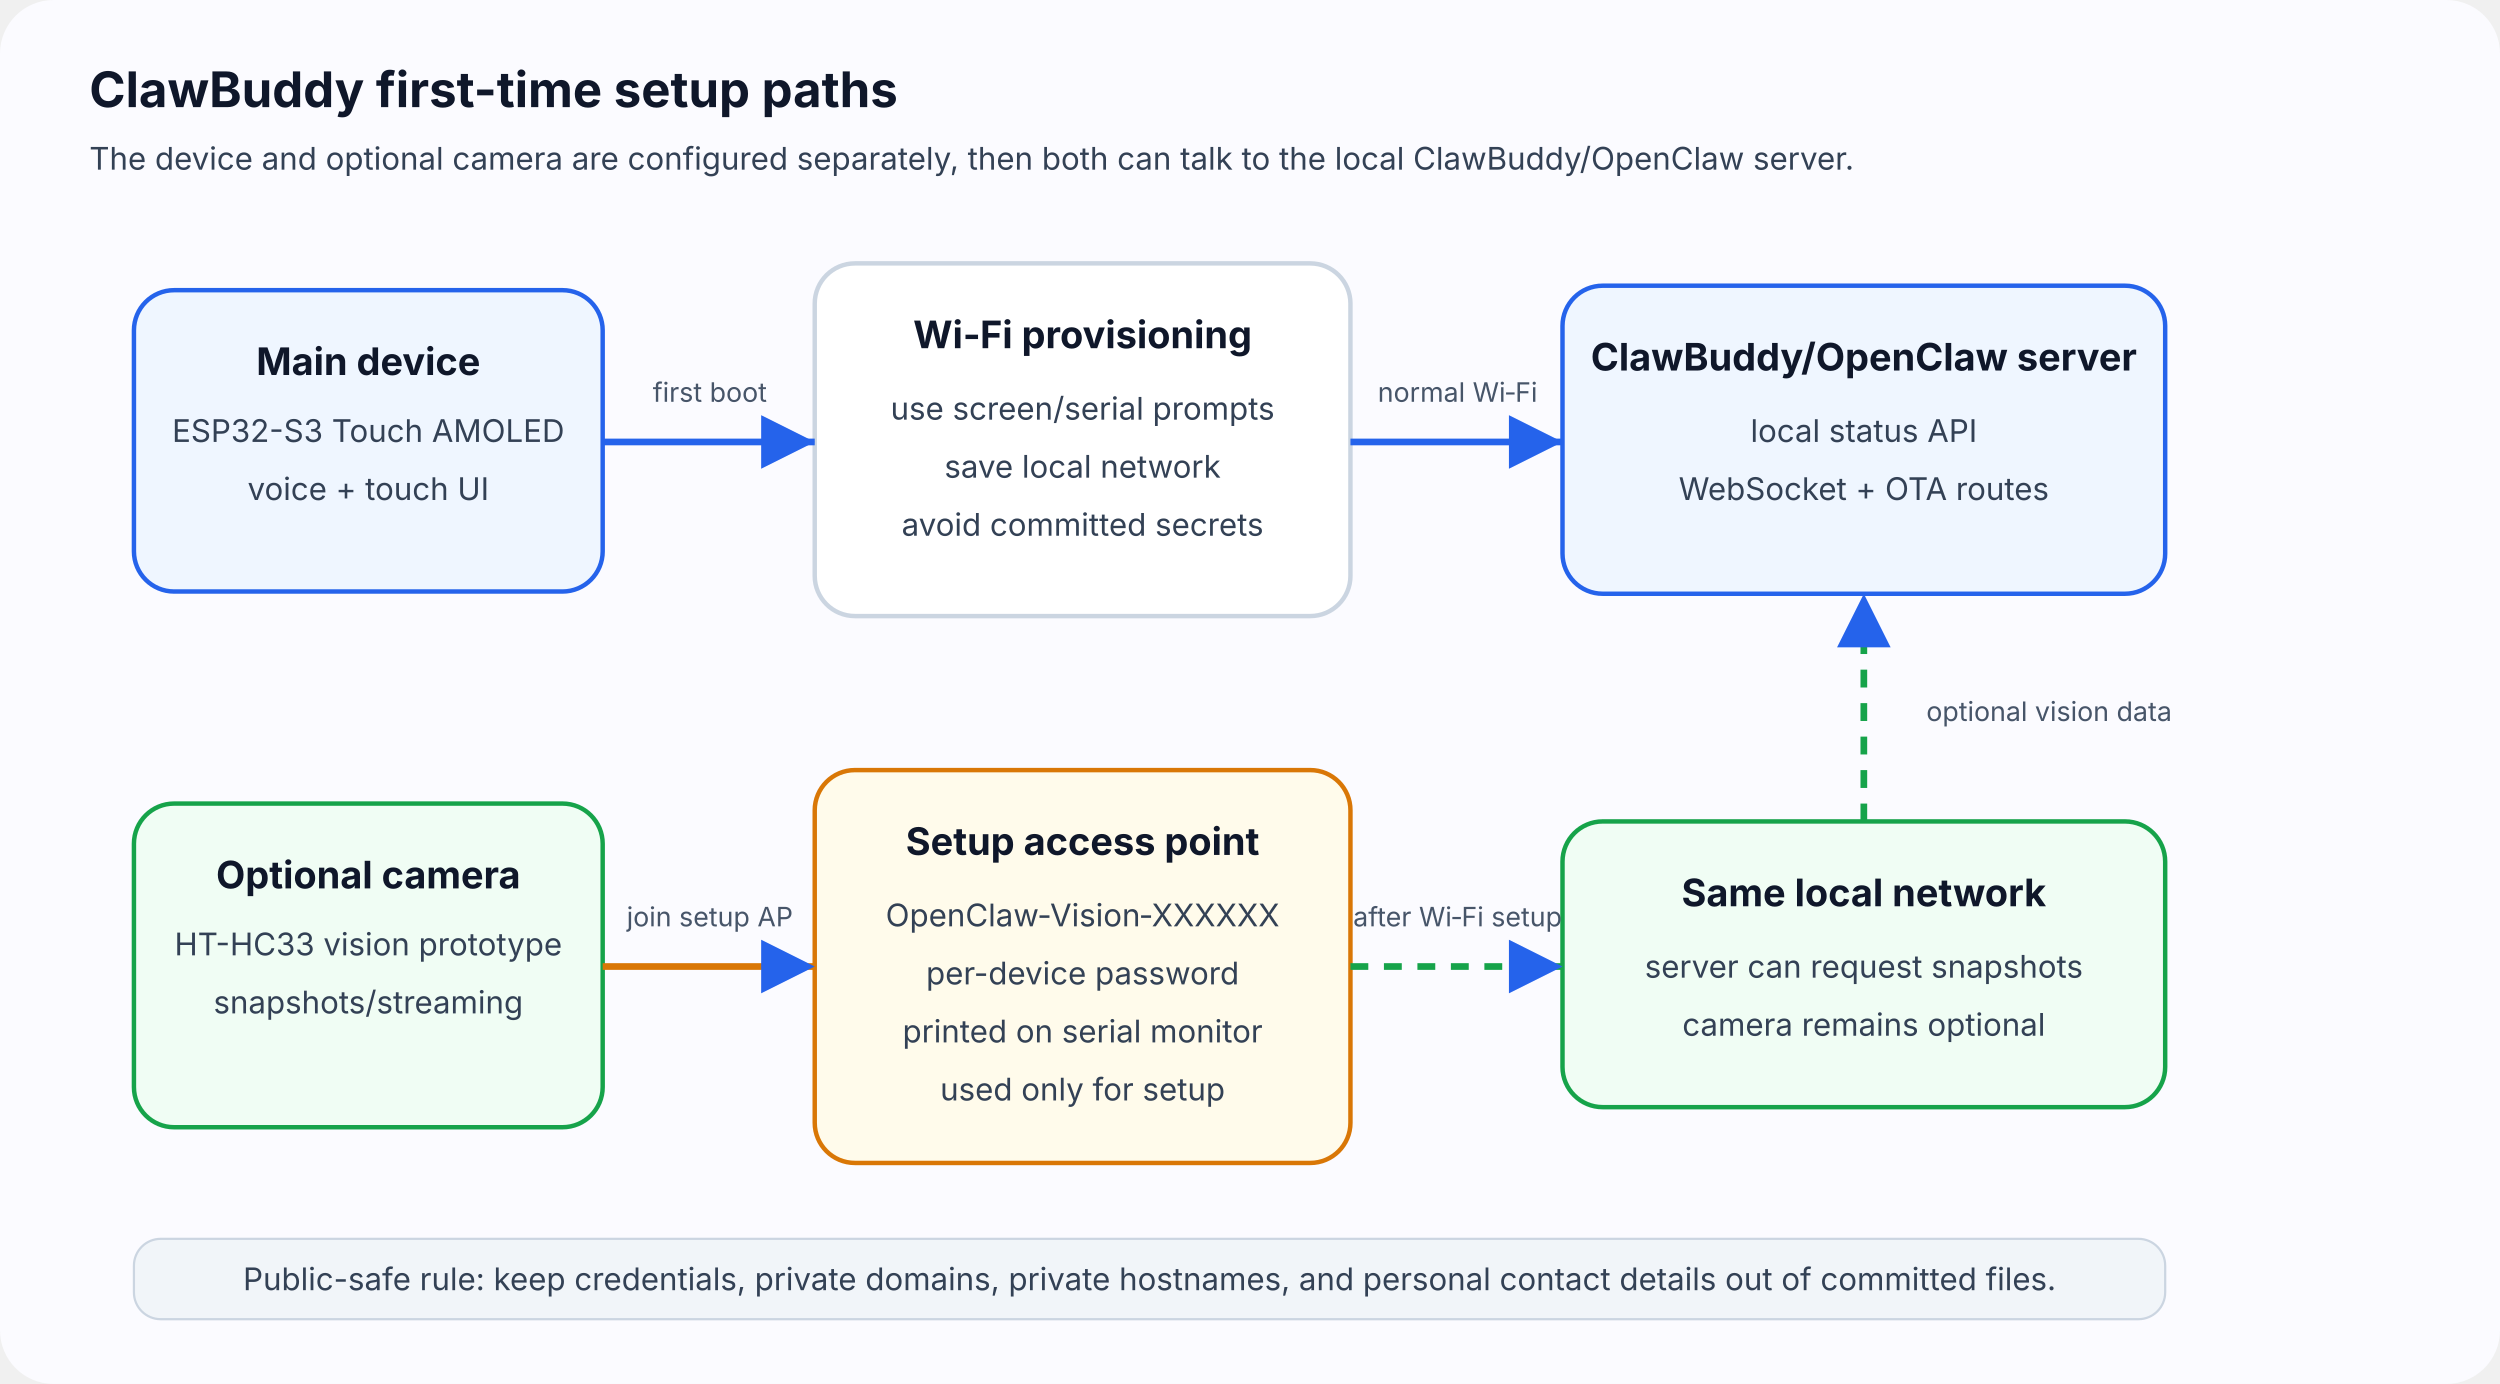
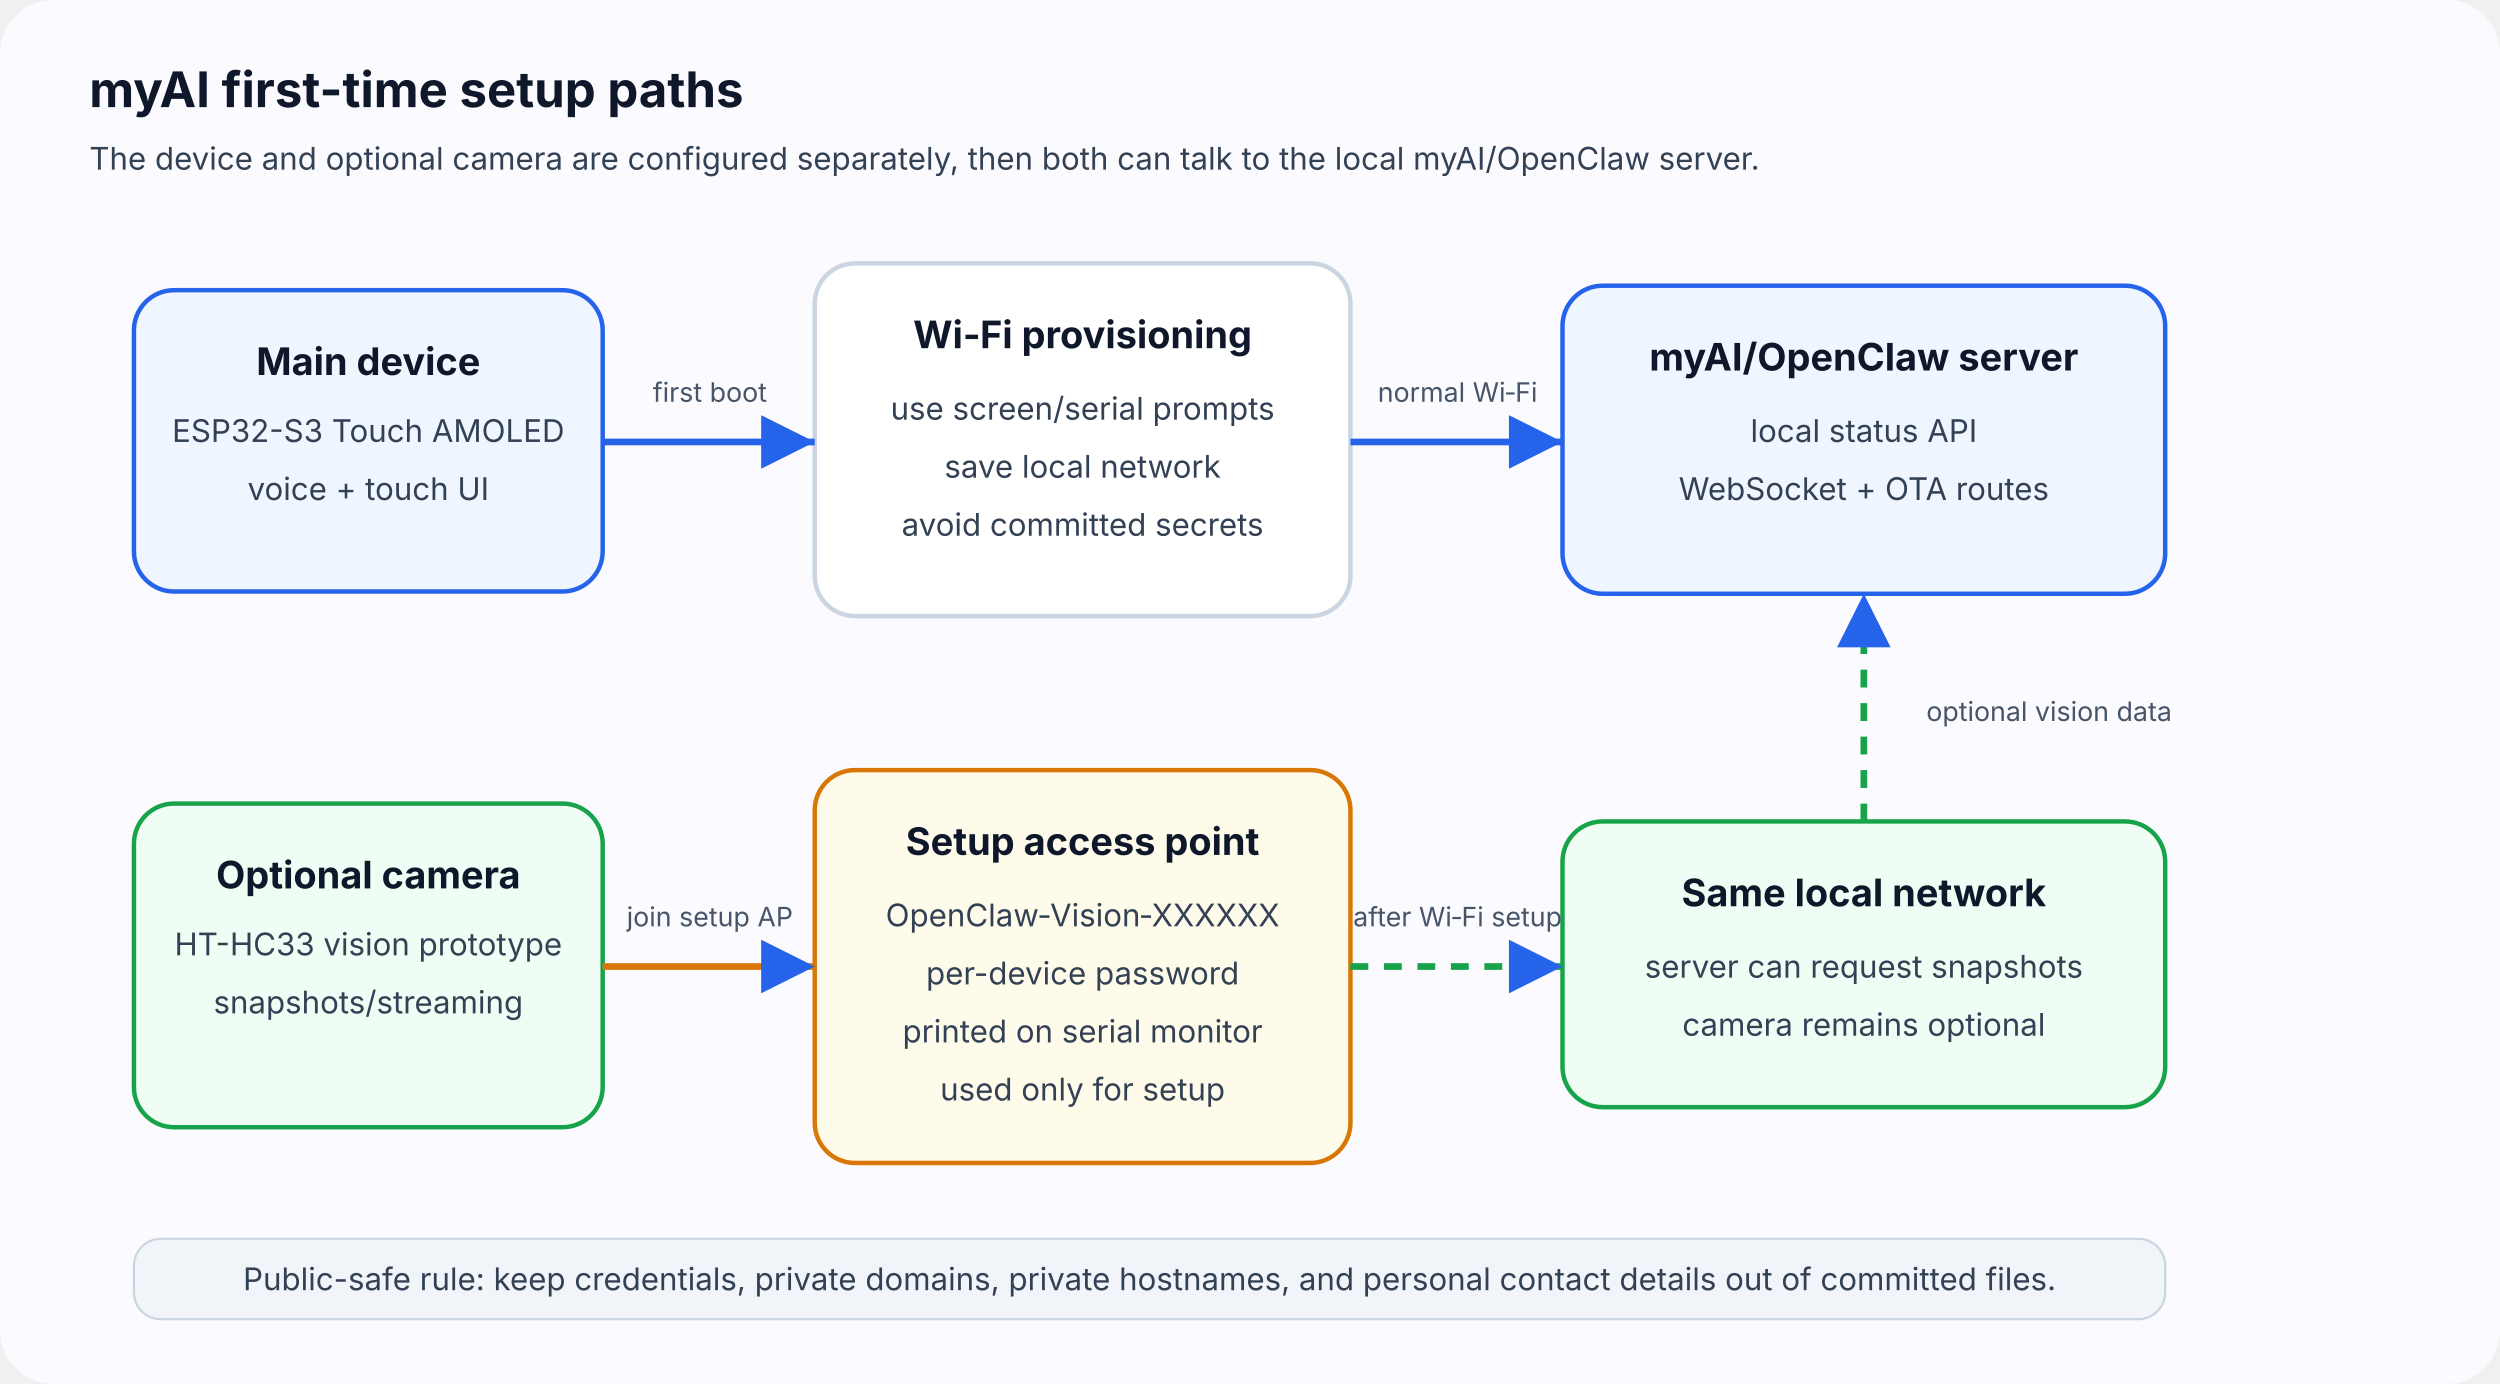
<svg xmlns="http://www.w3.org/2000/svg" width="1120" height="620" viewBox="0 0 1120 620" role="img" aria-labelledby="title desc">
  <defs>
    <marker id="arrow" markerWidth="12" markerHeight="12" refX="10" refY="6" orient="auto">
      <path d="M2,2 L10,6 L2,10 Z" fill="#2563eb" />
    </marker>
    <style>
      .bg{fill:#fbfbff}.card{fill:#fff;stroke:#cbd5e1;stroke-width:2}.blue{fill:#eff6ff;stroke:#2563eb;stroke-width:2}.green{fill:#f0fdf4;stroke:#16a34a;stroke-width:2}.amber{fill:#fffbeb;stroke:#d97706;stroke-width:2}.title{font:700 22px system-ui,-apple-system,Segoe UI,sans-serif;fill:#0f172a}.label{font:700 17px system-ui,-apple-system,Segoe UI,sans-serif;fill:#0f172a}.small{font:14px system-ui,-apple-system,Segoe UI,sans-serif;fill:#334155}.tiny{font:12px system-ui,-apple-system,Segoe UI,sans-serif;fill:#475569}.line{stroke:#2563eb;stroke-width:3;fill:none;marker-end:url(#arrow)}.dash{stroke:#16a34a;stroke-width:3;fill:none;stroke-dasharray:8 7;marker-end:url(#arrow)}.warn{stroke:#d97706;stroke-width:3;fill:none;marker-end:url(#arrow)}
    </style>
  </defs>
  <rect class="bg" width="1120" height="620" rx="24" />
-   <text x="40" y="48" class="title">ClawBuddy first-time setup paths</text>
-   <text x="40" y="76" class="small">The device and optional camera are configured separately, then both can talk to the local ClawBuddy/OpenClaw server.</text>
+   <text x="40" y="48" class="title">myAI first-time setup paths</text>
+   <text x="40" y="76" class="small">The device and optional camera are configured separately, then both can talk to the local myAI/OpenClaw server.</text>
  <rect x="60" y="130" width="210" height="135" rx="18" class="blue" />
  <text x="165" y="168" text-anchor="middle" class="label">Main device</text>
  <text x="165" y="198" text-anchor="middle" class="small">ESP32-S3 Touch AMOLED</text>
  <text x="165" y="224" text-anchor="middle" class="small">voice + touch UI</text>
  <rect x="365" y="118" width="240" height="158" rx="18" class="card" />
  <text x="485" y="156" text-anchor="middle" class="label">Wi‑Fi provisioning</text>
  <text x="485" y="188" text-anchor="middle" class="small">use screen/serial prompts</text>
  <text x="485" y="214" text-anchor="middle" class="small">save local network</text>
  <text x="485" y="240" text-anchor="middle" class="small">avoid committed secrets</text>
  <rect x="700" y="128" width="270" height="138" rx="18" class="blue" />
-   <text x="835" y="166" text-anchor="middle" class="label">ClawBuddy/OpenClaw server</text>
+   <text x="835" y="166" text-anchor="middle" class="label">myAI/OpenClaw server</text>
  <text x="835" y="198" text-anchor="middle" class="small">local status API</text>
  <text x="835" y="224" text-anchor="middle" class="small">WebSocket + OTA routes</text>
  <path d="M270 198 H365" class="line" />
  <text x="318" y="180" text-anchor="middle" class="tiny">first boot</text>
  <path d="M605 198 H700" class="line" />
  <text x="653" y="180" text-anchor="middle" class="tiny">normal Wi‑Fi</text>
  <rect x="60" y="360" width="210" height="145" rx="18" class="green" />
  <text x="165" y="398" text-anchor="middle" class="label">Optional camera</text>
  <text x="165" y="428" text-anchor="middle" class="small">HT-HC33 vision prototype</text>
  <text x="165" y="454" text-anchor="middle" class="small">snapshots/streaming</text>
  <rect x="365" y="345" width="240" height="176" rx="18" class="amber" />
  <text x="485" y="383" text-anchor="middle" class="label">Setup access point</text>
  <text x="485" y="415" text-anchor="middle" class="small">OpenClaw‑Vision‑XXXXXX</text>
  <text x="485" y="441" text-anchor="middle" class="small">per-device password</text>
  <text x="485" y="467" text-anchor="middle" class="small">printed on serial monitor</text>
  <text x="485" y="493" text-anchor="middle" class="small">used only for setup</text>
  <rect x="700" y="368" width="270" height="128" rx="18" class="green" />
  <text x="835" y="406" text-anchor="middle" class="label">Same local network</text>
  <text x="835" y="438" text-anchor="middle" class="small">server can request snapshots</text>
  <text x="835" y="464" text-anchor="middle" class="small">camera remains optional</text>
  <path d="M270 433 H365" class="warn" />
  <text x="318" y="415" text-anchor="middle" class="tiny">join setup AP</text>
  <path d="M605 433 H700" class="dash" />
  <text x="653" y="415" text-anchor="middle" class="tiny">after Wi‑Fi setup</text>
  <path d="M835 368 V266" class="dash" />
  <text x="918" y="323" text-anchor="middle" class="tiny">optional vision data</text>
  <rect x="60" y="555" width="910" height="36" rx="12" fill="#f1f5f9" stroke="#cbd5e1" />
  <text x="515" y="578" text-anchor="middle" class="small">Public-safe rule: keep credentials, private domains, private hostnames, and personal contact details out of committed files.</text>
</svg>
